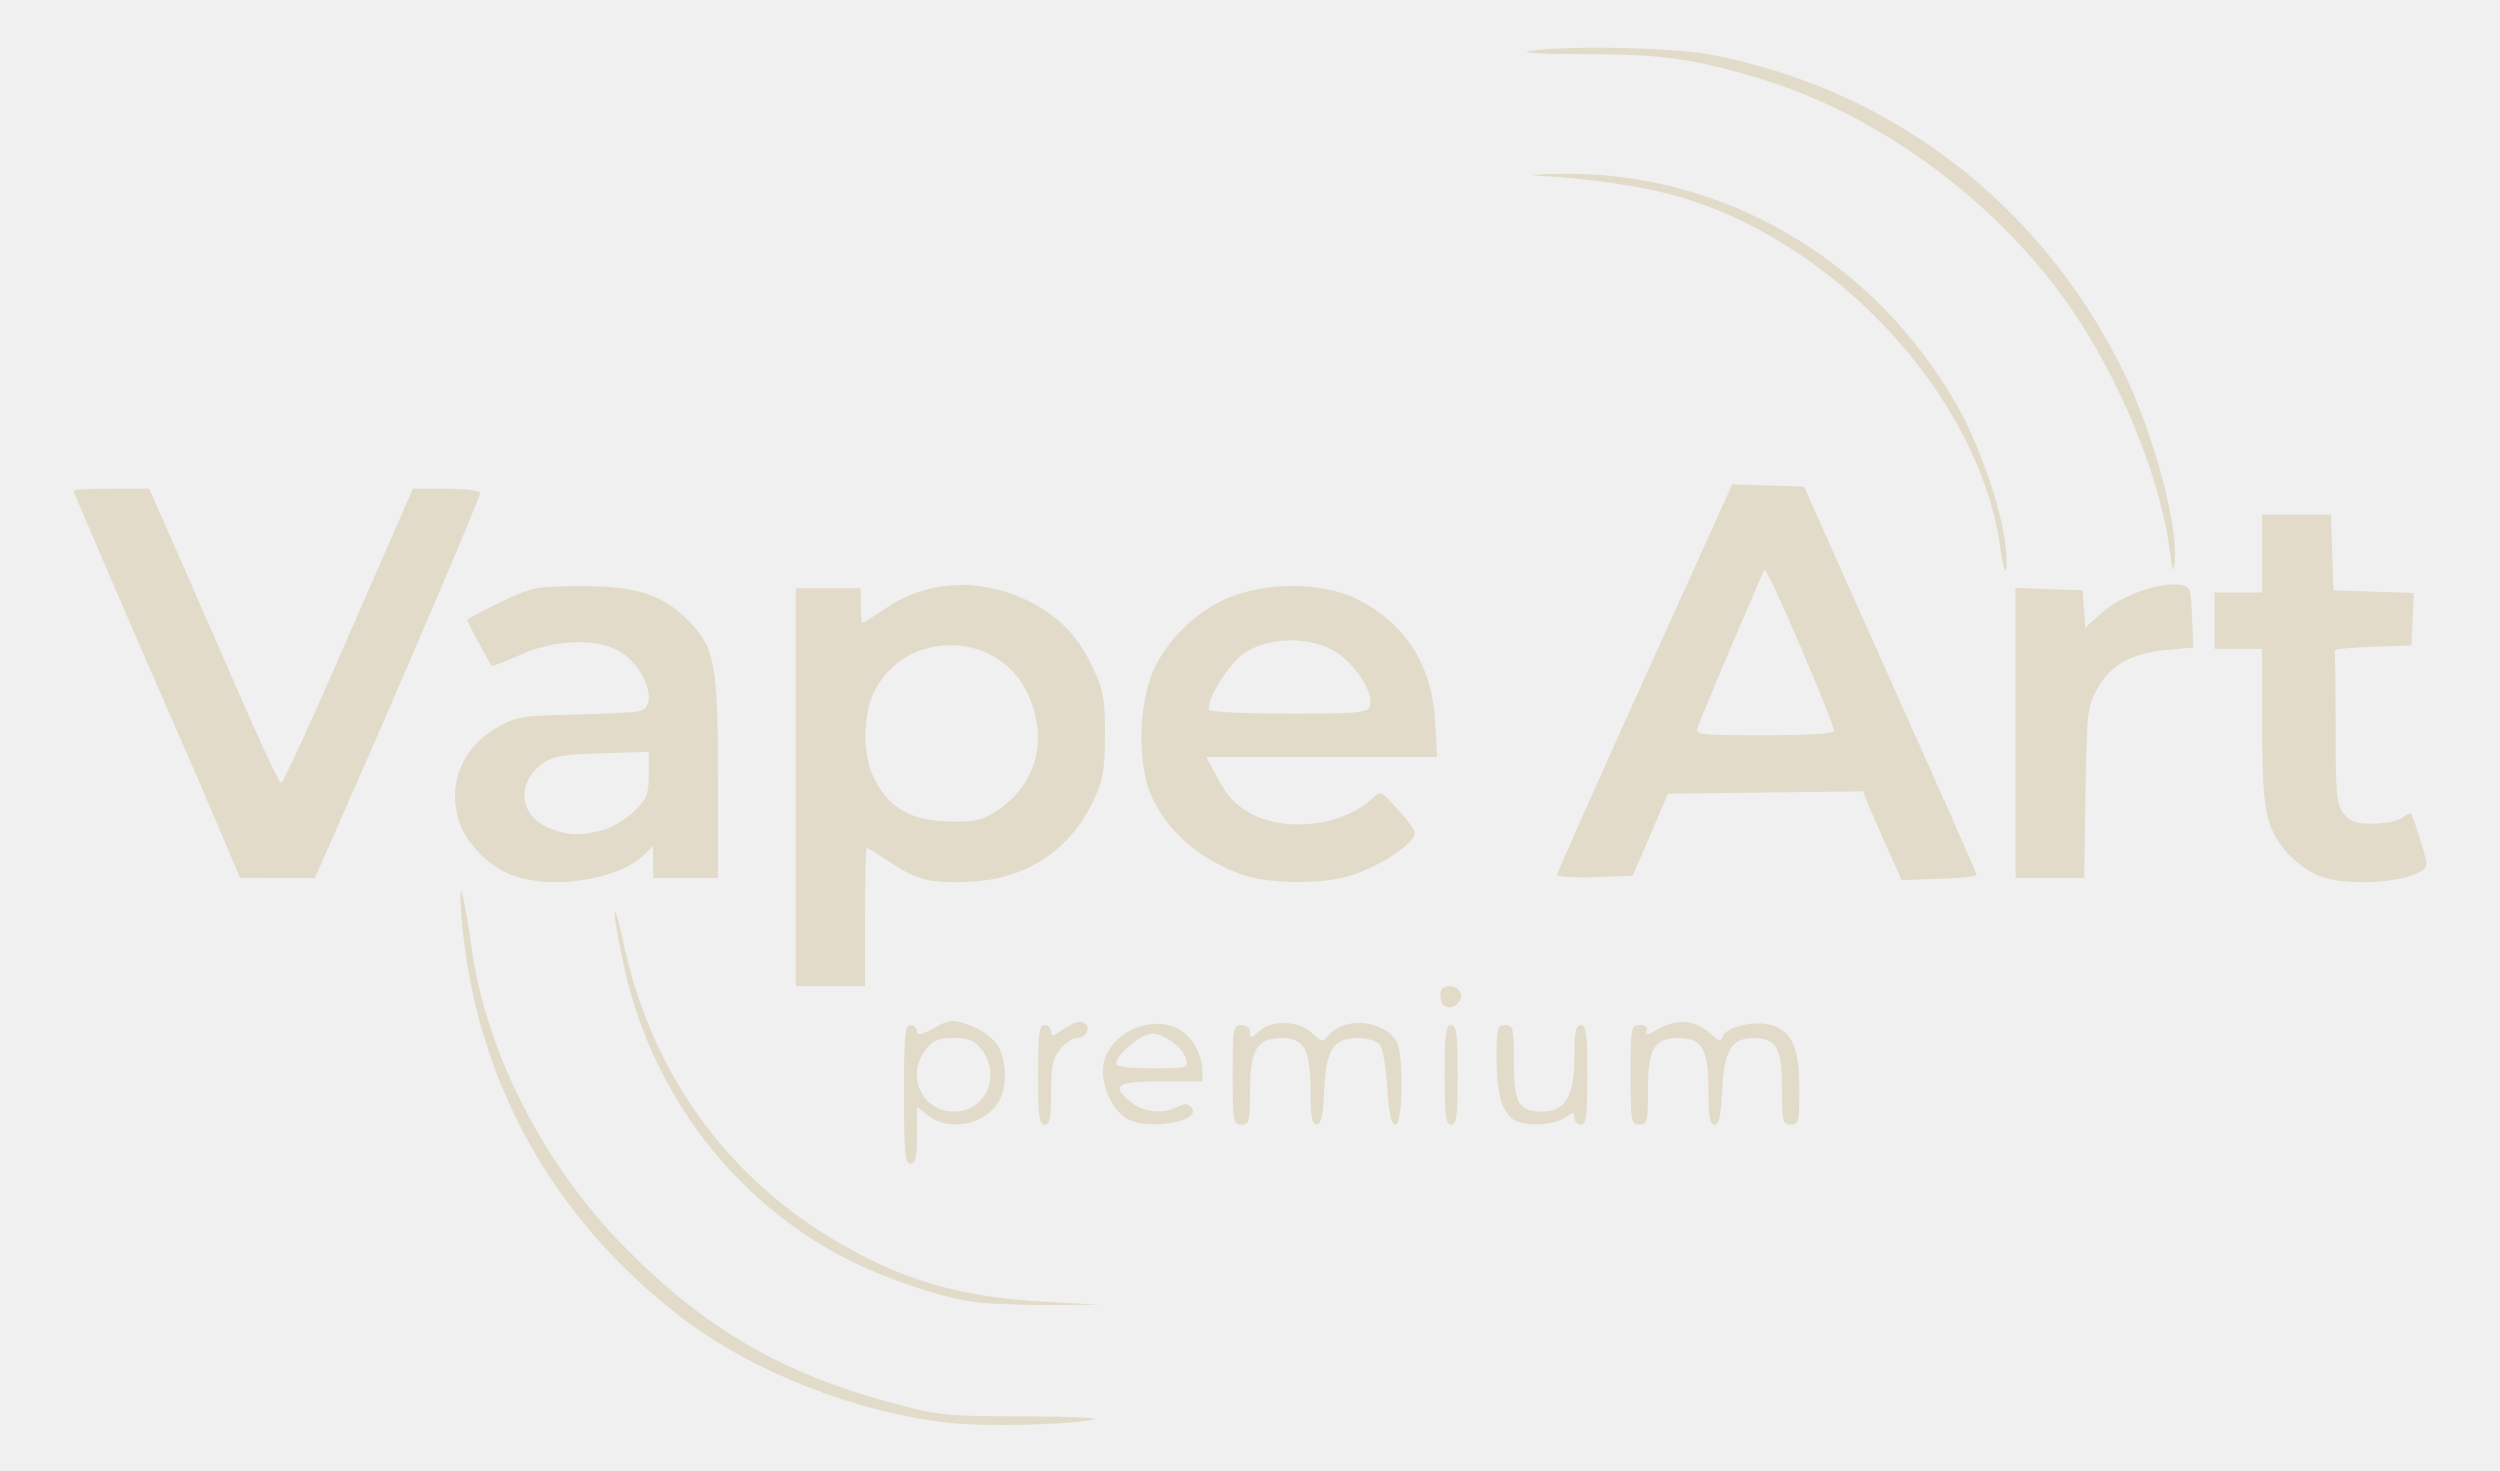
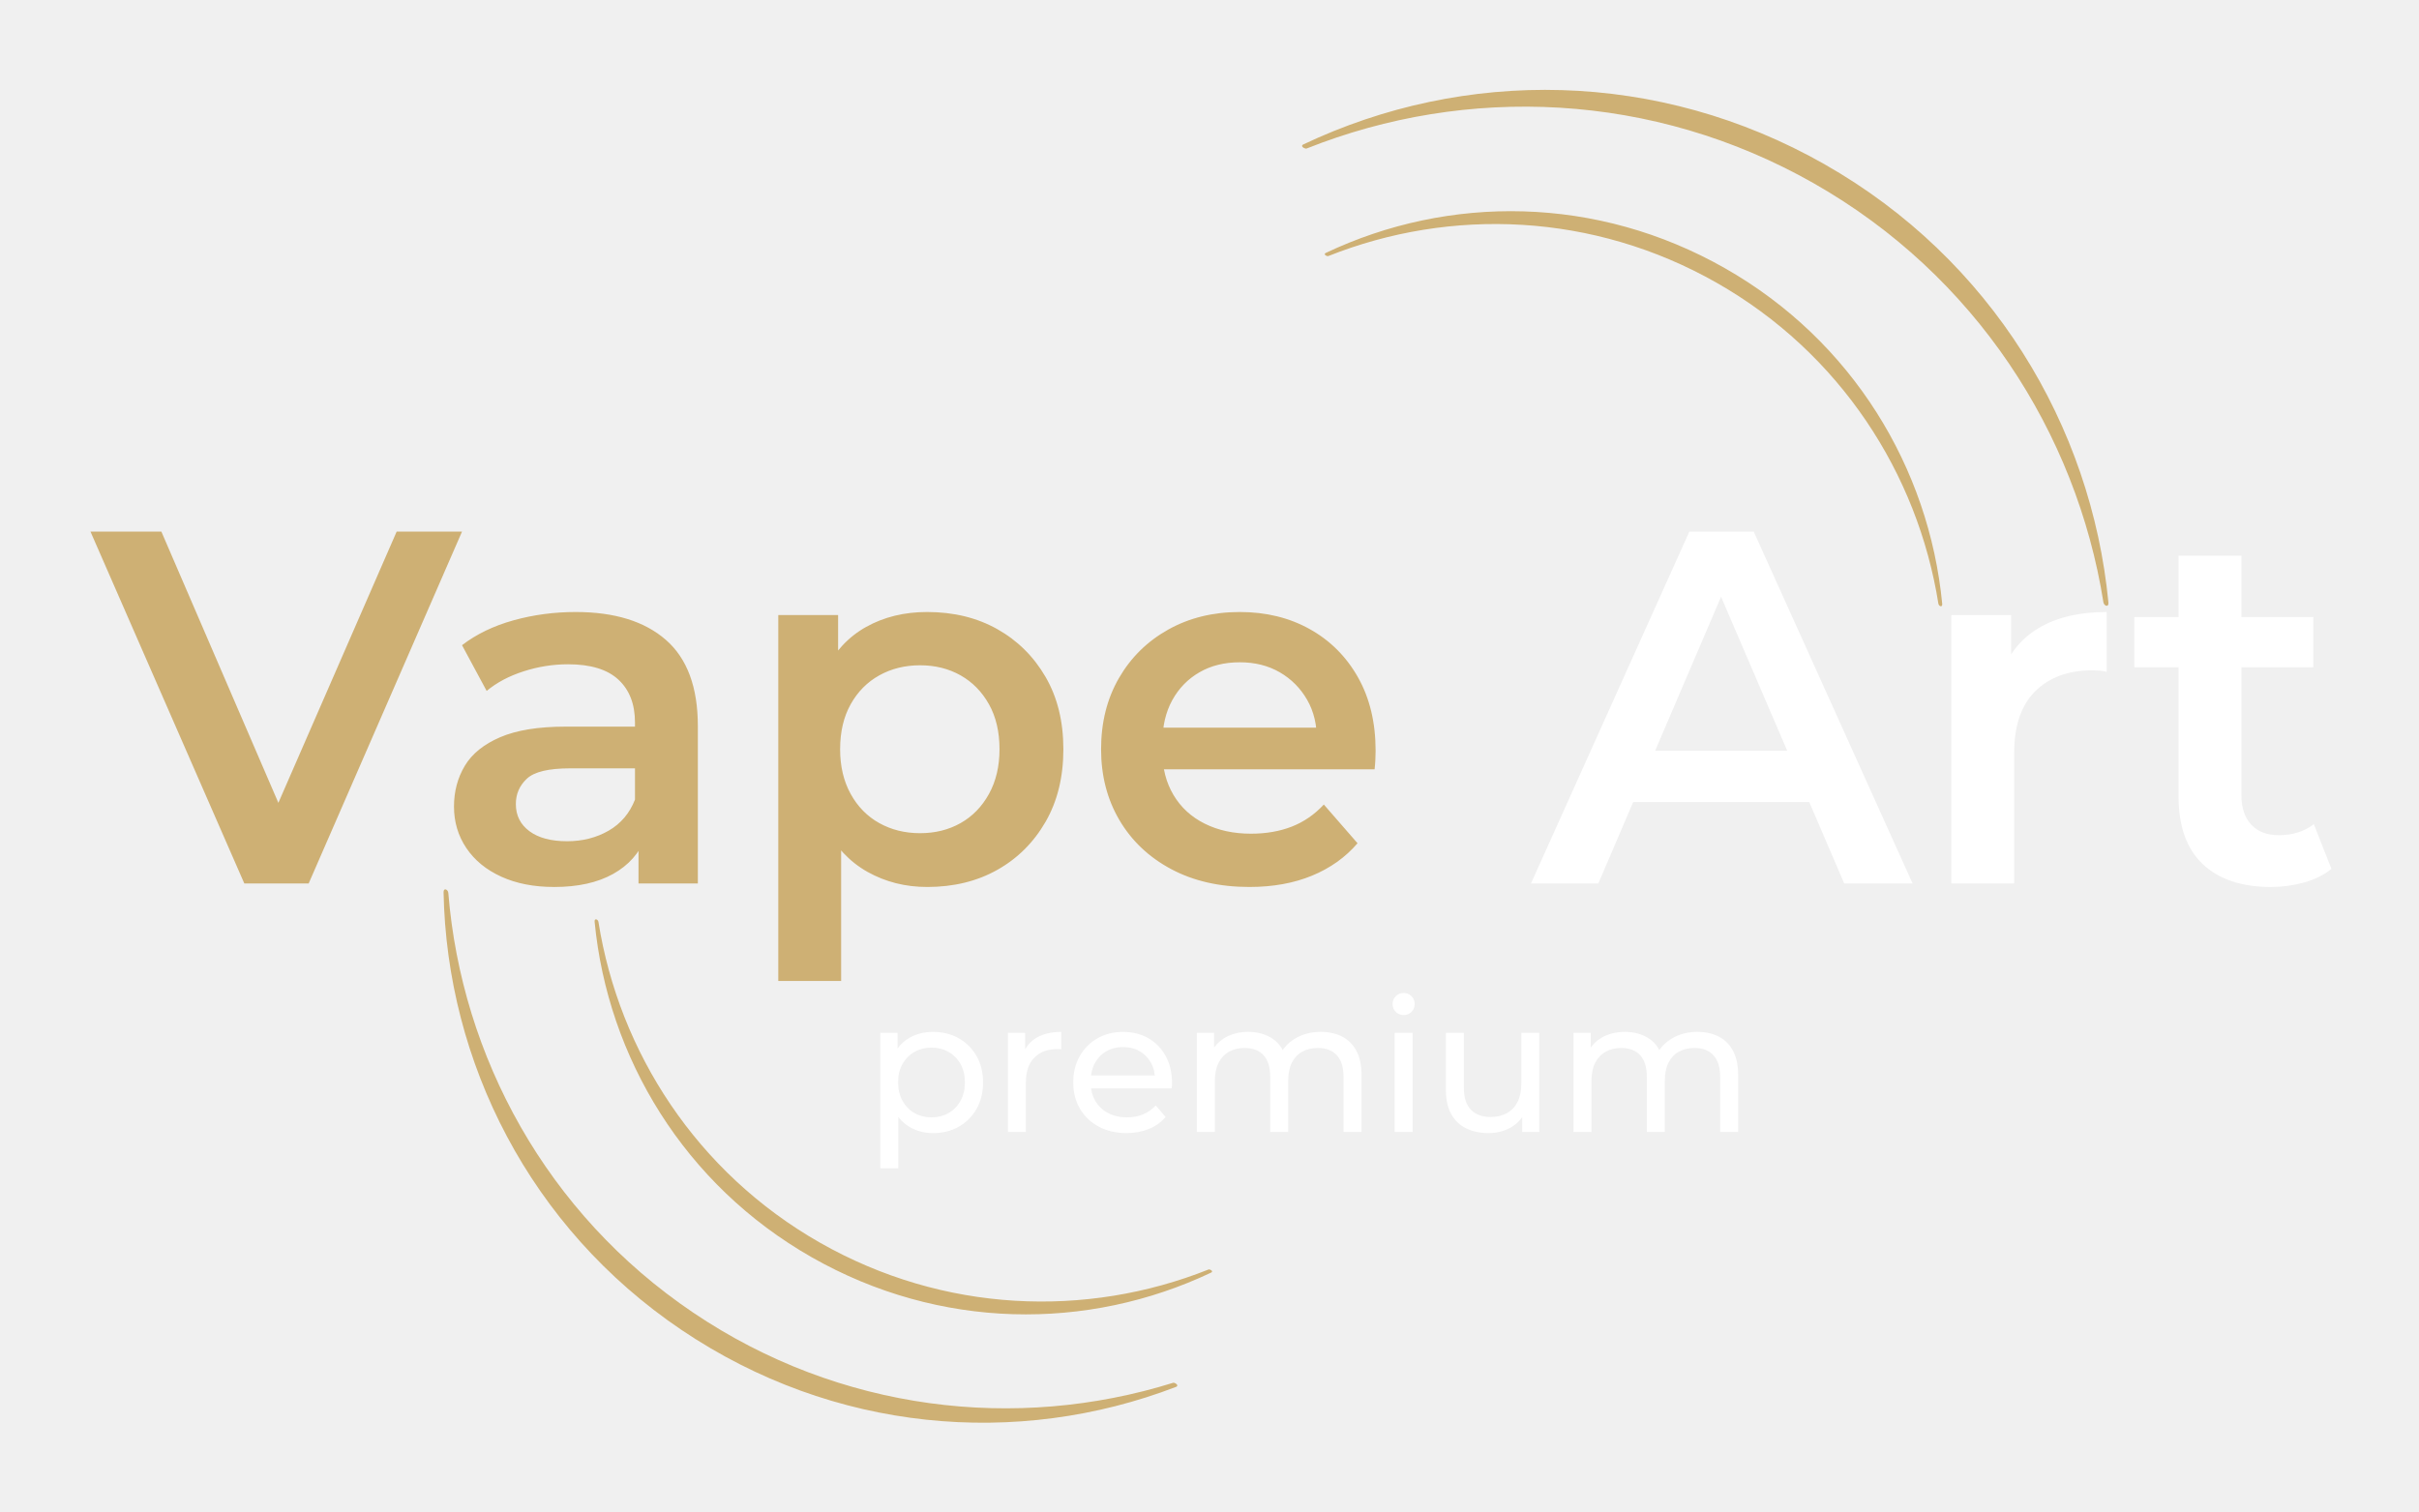
- <svg xmlns="http://www.w3.org/2000/svg" width="170" height="100" viewBox="220 260 564 340">
-   <g>
-     <path d="M 432.14 588.93 C410.68,586.51 386.60,576.99 370.43,564.52 C340.06,541.10 322.40,508.59 319.63,471.00 C318.96,461.93 320.23,466.18 321.99,478.94 C325.39,503.46 338.83,529.62 357.89,548.82 C376.18,567.24 393.65,577.41 418.65,584.20 C430.05,587.30 431.24,587.43 449.80,587.46 C460.42,587.48 467.62,587.82 465.80,588.20 C459.81,589.47 440.65,589.88 432.14,588.93 ZM 437.39 560.91 C429.29,559.56 417.16,555.39 408.72,551.06 C382.91,537.83 364.03,513.22 357.47,484.30 C356.12,478.36 355.05,472.38 355.08,471.00 C355.11,469.62 355.99,472.55 357.03,477.50 C363.52,508.37 381.44,532.99 408.50,548.22 C422.98,556.37 435.86,559.94 454.50,560.96 L 467.50 561.67 L 455.00 561.72 C448.12,561.75 440.20,561.38 437.39,560.91 ZM 422.00 513.00 C422.00,499.44 422.23,497.00 423.50,497.00 C424.33,497.00 425.00,497.64 425.00,498.42 C425.00,499.51 425.89,499.35 428.94,497.68 C432.64,495.65 433.13,495.61 437.10,497.01 C439.42,497.83 442.20,499.70 443.29,501.16 C445.66,504.36 446.01,510.75 444.02,514.47 C441.08,519.95 432.51,521.76 427.63,517.93 L 425.00 515.85 L 425.00 522.43 C425.00,527.60 424.68,529.00 423.50,529.00 C422.23,529.00 422.00,526.56 422.00,513.00 ZM 439.55 514.55 C442.64,511.45 442.80,506.29 439.93,502.63 C438.26,500.51 437.01,500.00 433.50,500.00 C429.99,500.00 428.74,500.51 427.07,502.63 C422.37,508.61 426.13,517.00 433.50,517.00 C435.98,517.00 437.85,516.24 439.55,514.55 ZM 453.00 508.50 C453.00,498.94 453.25,497.00 454.50,497.00 C455.33,497.00 456.00,497.69 456.00,498.53 C456.00,499.76 456.58,499.63 458.93,497.90 C460.54,496.70 462.56,496.00 463.41,496.33 C465.46,497.12 464.33,500.00 461.97,500.00 C460.96,500.00 459.21,501.19 458.07,502.63 C456.40,504.76 456.00,506.70 456.00,512.63 C456.00,518.52 455.70,520.00 454.50,520.00 C453.25,520.00 453.00,518.06 453.00,508.50 ZM 473.22 518.44 C470.16,516.30 468.00,511.80 468.00,507.57 C468.00,500.11 477.49,494.48 484.84,497.58 C488.18,498.98 491.00,503.50 491.00,507.45 L 491.00 510.00 L 481.50 510.00 C471.04,510.00 469.64,511.00 474.63,514.93 C477.52,517.20 481.99,517.61 485.17,515.91 C486.65,515.12 487.52,515.12 488.30,515.90 C491.67,519.27 477.74,521.61 473.22,518.44 ZM 487.28 504.98 C486.56,502.21 482.26,499.00 479.29,499.00 C476.84,499.00 471.00,503.88 471.00,505.92 C471.00,506.61 474.07,507.00 479.41,507.00 C487.35,507.00 487.78,506.89 487.28,504.98 ZM 498.00 508.50 C498.00,497.67 498.12,497.00 500.00,497.00 C501.19,497.00 502.00,497.67 502.00,498.65 C502.00,500.12 502.24,500.10 504.08,498.43 C507.04,495.75 513.23,495.93 516.27,498.79 C518.62,500.99 518.69,501.00 520.40,499.11 C524.21,494.91 533.31,495.98 535.97,500.94 C537.59,503.97 537.31,520.00 535.64,520.00 C534.64,520.00 534.14,517.73 533.75,511.48 C533.46,506.80 532.66,502.30 531.99,501.48 C531.30,500.66 529.10,500.00 527.03,500.00 C521.26,500.00 519.58,502.58 519.15,512.10 C518.88,518.02 518.44,520.00 517.39,520.00 C516.32,520.00 516.00,518.21 516.00,512.22 C516.00,502.72 514.54,500.00 509.44,500.00 C503.63,500.00 502.00,502.62 502.00,512.00 C502.00,519.33 501.83,520.00 500.00,520.00 C498.12,520.00 498.00,519.33 498.00,508.50 ZM 547.00 508.50 C547.00,498.94 547.25,497.00 548.50,497.00 C549.75,497.00 550.00,498.94 550.00,508.50 C550.00,518.06 549.75,520.00 548.50,520.00 C547.25,520.00 547.00,518.06 547.00,508.50 ZM 562.74 518.75 C560.13,516.77 559.00,512.45 559.00,504.43 C559.00,497.67 559.18,497.00 561.00,497.00 C562.84,497.00 563.00,497.67 563.00,505.43 C563.00,515.06 564.09,517.00 569.50,517.00 C574.88,517.00 577.00,513.42 577.00,504.37 C577.00,498.49 577.30,497.00 578.50,497.00 C579.75,497.00 580.00,498.94 580.00,508.50 C580.00,518.06 579.75,520.00 578.50,520.00 C577.67,520.00 577.00,519.30 577.00,518.44 C577.00,517.03 576.79,517.03 574.78,518.44 C572.11,520.31 565.03,520.49 562.74,518.75 ZM 590.00 508.50 C590.00,497.47 590.09,497.00 592.11,497.00 C593.52,497.00 594.03,497.47 593.66,498.43 C593.27,499.46 594.09,499.29 596.59,497.81 C600.66,495.41 605.18,495.88 608.57,499.07 C610.40,500.78 610.84,500.87 611.32,499.61 C612.22,497.27 619.09,495.79 622.88,497.11 C627.45,498.70 629.00,502.45 629.00,511.95 C629.00,519.33 628.83,520.00 627.00,520.00 C625.16,520.00 625.00,519.33 625.00,511.65 C625.00,502.24 623.72,500.00 618.33,500.00 C613.34,500.00 611.56,502.99 611.15,512.10 C610.88,518.02 610.44,520.00 609.39,520.00 C608.32,520.00 608.00,518.21 608.00,512.22 C608.00,502.47 606.59,500.00 601.00,500.00 C595.41,500.00 594.00,502.47 594.00,512.22 C594.00,519.33 593.83,520.00 592.00,520.00 C590.12,520.00 590.00,519.33 590.00,508.50 ZM 546.67 492.33 C546.30,491.97 546.00,490.84 546.00,489.83 C546.00,487.52 549.81,487.33 550.68,489.60 C551.50,491.74 548.27,493.94 546.67,492.33 ZM 397.00 442.00 L 397.00 396.00 L 404.50 396.00 L 412.00 396.00 L 412.00 400.00 C412.00,402.20 412.18,404.00 412.40,404.00 C412.62,404.00 415.09,402.46 417.89,400.57 C427.25,394.28 438.90,393.52 449.83,398.51 C457.26,401.91 462.19,406.84 465.67,414.37 C468.16,419.77 468.50,421.63 468.46,430.00 C468.43,438.07 468.04,440.33 465.85,445.00 C460.60,456.22 450.71,462.97 438.33,463.78 C428.77,464.41 425.07,463.59 418.95,459.46 C416.11,457.56 413.62,456.00 413.40,456.00 C413.18,456.00 413.00,463.20 413.00,472.00 L 413.00 488.00 L 405.00 488.00 L 397.00 488.00 L 397.00 442.00 ZM 443.61 447.36 C452.78,441.14 455.44,430.79 450.57,420.31 C443.61,405.38 421.69,405.47 414.88,420.46 C412.49,425.71 412.49,434.30 414.88,439.50 C418.22,446.76 423.69,449.90 433.11,449.96 C438.64,449.99 440.35,449.57 443.61,447.36 ZM 331.51 462.40 C325.91,460.35 320.45,454.69 318.97,449.39 C316.58,440.84 319.90,432.90 327.84,428.24 C332.18,425.69 333.39,425.48 345.50,425.22 C352.65,425.06 359.51,424.72 360.75,424.45 C365.55,423.41 362.15,413.74 355.79,410.33 C350.47,407.48 340.85,407.94 333.23,411.42 C329.78,413.00 326.82,414.11 326.65,413.90 C325.98,413.04 321.00,403.72 321.00,403.32 C321.00,403.09 324.49,401.24 328.75,399.22 C336.14,395.71 336.99,395.54 347.00,395.52 C359.98,395.50 365.92,397.33 371.84,403.19 C378.28,409.57 379.00,413.28 379.00,440.18 L 379.00 463.00 L 371.50 463.00 L 364.00 463.00 L 364.00 459.33 L 364.00 455.65 L 361.64 457.87 C355.70,463.45 340.59,465.72 331.51,462.40 ZM 352.45 451.89 C354.63,451.29 357.89,449.31 359.70,447.50 C362.59,444.61 363.00,443.55 363.00,439.01 L 363.00 433.82 L 352.07 434.16 C342.85,434.45 340.70,434.83 338.32,436.60 C332.28,441.10 333.05,448.56 339.84,451.38 C344.27,453.22 347.24,453.34 352.45,451.89 ZM 500.00 462.17 C489.93,458.43 482.58,451.93 479.06,443.67 C476.16,436.86 476.20,424.20 479.15,416.32 C482.06,408.55 489.52,401.11 497.53,397.98 C506.24,394.58 518.43,394.66 526.00,398.18 C537.55,403.54 544.06,413.44 544.80,426.75 L 545.25 435.00 L 518.56 435.00 L 491.87 435.00 L 494.69 440.24 C496.73,444.03 498.74,446.17 502.00,447.99 C510.32,452.63 523.96,450.89 530.51,444.35 C532.13,442.72 532.46,442.90 536.52,447.57 C540.59,452.23 540.73,452.60 539.16,454.38 C536.66,457.21 531.09,460.47 525.57,462.34 C519.14,464.51 506.06,464.42 500.00,462.17 ZM 529.70 423.33 C530.87,420.29 525.92,412.83 521.00,410.23 C514.98,407.04 505.98,407.40 500.60,411.04 C497.01,413.47 491.53,422.43 492.59,424.14 C492.88,424.61 501.21,425.00 511.09,425.00 C526.94,425.00 529.14,424.80 529.70,423.33 ZM 649.51 456.50 C647.78,452.65 645.78,448.03 645.05,446.23 L 643.74 442.96 L 621.19 443.23 L 598.64 443.50 L 594.55 453.00 L 590.47 462.50 L 581.73 462.79 C576.93,462.95 572.99,462.72 572.99,462.29 C572.98,461.86 582.09,441.36 593.24,416.74 L 613.50 371.98 L 621.79 372.24 L 630.09 372.50 L 640.13 395.00 C645.66,407.38 654.64,427.47 660.09,439.65 C665.54,451.83 670.00,462.03 670.00,462.32 C670.00,462.62 666.10,463.00 661.33,463.18 L 652.65 463.50 L 649.51 456.50 ZM 637.00 429.01 C637.00,426.91 621.57,391.04 620.98,391.75 C620.45,392.38 607.58,422.64 605.45,428.25 C604.83,429.87 605.97,430.00 620.89,430.00 C630.89,430.00 637.00,429.62 637.00,429.01 ZM 749.00 462.41 C743.55,460.05 739.11,455.12 737.47,449.60 C736.42,446.06 736.00,439.66 736.00,427.32 L 736.00 410.00 L 730.50 410.00 L 725.00 410.00 L 725.00 403.50 L 725.00 397.00 L 730.50 397.00 L 736.00 397.00 L 736.00 388.00 L 736.00 379.00 L 743.96 379.00 L 751.92 379.00 L 752.21 387.75 L 752.50 396.50 L 761.80 396.79 L 771.09 397.08 L 770.80 403.15 L 770.50 409.23 L 761.50 409.53 C756.55,409.69 752.61,410.08 752.75,410.41 C752.89,410.73 753.00,418.83 753.00,428.39 C753.00,444.02 753.19,446.02 754.91,448.14 C756.48,450.08 757.73,450.49 761.85,450.43 C764.61,450.39 767.58,449.76 768.46,449.04 C769.33,448.31 770.20,447.89 770.38,448.11 C771.04,448.89 774.00,458.39 774.00,459.73 C774.00,463.63 756.23,465.54 749.00,462.41 ZM 263.10 450.23 C260.12,443.23 256.00,433.67 253.94,429.00 C245.84,410.64 230.00,373.89 230.00,373.45 C230.00,373.20 233.94,373.00 238.75,373.00 L 247.50 373.00 L 250.70 380.25 C254.79,389.52 260.77,403.17 269.97,424.25 C274.00,433.46 277.61,441.00 278.01,441.00 C278.41,441.00 283.79,429.41 289.98,415.25 C296.16,401.09 302.85,385.79 304.85,381.25 L 308.47 373.00 L 316.24 373.00 C320.96,373.00 324.00,373.41 324.00,374.04 C324.00,375.06 305.87,417.52 292.52,447.75 L 285.79 463.00 L 277.15 462.98 L 268.50 462.95 L 263.10 450.23 ZM 679.00 429.46 L 679.00 395.92 L 686.75 396.21 L 694.50 396.50 L 694.81 400.81 L 695.12 405.12 L 699.02 401.60 C703.19,397.83 712.01,394.64 716.74,395.18 C719.43,395.49 719.51,395.67 719.79,402.61 L 720.08 409.71 L 714.03 410.26 C705.88,411.00 701.08,413.64 698.00,419.08 C695.61,423.31 695.49,424.33 695.17,443.25 L 694.85 463.00 L 686.92 463.00 L 679.00 463.00 L 679.00 429.46 ZM 714.61 387.00 C712.24,368.95 701.59,344.10 689.11,327.50 C671.78,304.45 646.19,286.20 620.00,278.21 C604.93,273.61 597.10,272.51 579.50,272.53 C569.69,272.54 564.19,272.24 566.50,271.83 C574.04,270.48 599.42,270.93 608.14,272.57 C649.64,280.34 684.10,306.46 703.37,344.75 C710.51,358.93 716.57,380.88 715.79,389.75 C715.52,392.91 715.33,392.47 714.61,387.00 ZM 675.47 386.75 C670.72,351.72 637.05,315.33 600.00,305.15 C592.26,303.02 579.99,301.23 569.50,300.69 C565.83,300.50 567.42,300.30 573.62,300.19 C611.01,299.49 646.00,319.83 665.34,353.50 C670.57,362.61 675.78,377.65 676.68,386.20 C677.43,393.43 676.44,393.89 675.47,386.75 Z" fill="rgb(226,219,202)" />
+ <svg xmlns="http://www.w3.org/2000/svg" version="1.1" width="270.550" height="169.098" viewBox="0 0 270.550 169.098">
+   <defs />
+   <g transform="translate(-188.690,-83.997)">
+     <g transform="matrix(1.333333,0,0,-1.333333,-237.1332,565.4544)">
+       <g>
+         <g>
+           <g>
+             <g>
+               <path d="m 339.861,286.969 -12.905,29.523 h 5.947 l 11.514,-26.697 h -3.416 l 11.64,26.697 h 5.483 l -12.864,-29.523 z m 33.066,0 v 4.555 l -0.295,0.97 v 7.971 c 0,1.547 -0.464,2.748 -1.392,3.606 -0.928,0.858 -2.333,1.287 -4.218,1.287 -1.265,0 -2.51,-0.197 -3.732,-0.591 -1.223,-0.394 -2.257,-0.942 -3.1,-1.645 l -2.067,3.838 c 1.209,0.928 2.65,1.624 4.323,2.088 1.673,0.464 3.409,0.696 5.209,0.696 3.262,0 5.785,-0.78 7.571,-2.341 1.786,-1.56 2.679,-3.971 2.679,-7.233 v -13.201 z m -7.085,-0.295 c -1.687,0 -3.163,0.288 -4.428,0.865 -1.265,0.576 -2.243,1.378 -2.931,2.404 -0.689,1.026 -1.034,2.186 -1.034,3.479 0,1.265 0.302,2.404 0.907,3.416 0.605,1.012 1.596,1.813 2.974,2.404 1.378,0.591 3.205,0.885 5.483,0.885 h 6.537 v -3.5 h -6.157 c -1.8,0 -3.009,-0.288 -3.627,-0.865 -0.618,-0.577 -0.928,-1.286 -0.928,-2.13 0,-0.956 0.38,-1.715 1.139,-2.278 0.759,-0.562 1.814,-0.843 3.163,-0.843 1.294,0 2.453,0.295 3.48,0.885 1.026,0.591 1.764,1.462 2.214,2.615 l 0.886,-3.163 c -0.506,-1.322 -1.413,-2.348 -2.72,-3.079 -1.307,-0.731 -2.96,-1.097 -4.956,-1.097 z m 31.294,0 c -1.827,0 -3.493,0.422 -4.998,1.265 -1.504,0.844 -2.699,2.116 -3.585,3.817 -0.886,1.701 -1.329,3.859 -1.329,6.474 0,2.643 0.429,4.808 1.287,6.495 0.858,1.687 2.031,2.946 3.522,3.775 1.49,0.829 3.192,1.244 5.103,1.244 2.221,0 4.183,-0.478 5.884,-1.434 1.701,-0.956 3.051,-2.292 4.049,-4.007 0.998,-1.715 1.497,-3.74 1.497,-6.073 0,-2.334 -0.499,-4.365 -1.497,-6.095 -0.998,-1.729 -2.348,-3.072 -4.049,-4.028 -1.701,-0.956 -3.662,-1.434 -5.884,-1.434 z m -12.484,-7.887 v 30.704 h 5.019 v -5.314 l -0.169,-5.989 0.422,-5.989 v -13.412 z m 11.893,12.4 c 1.265,0 2.397,0.281 3.395,0.844 0.998,0.562 1.792,1.378 2.383,2.446 0.591,1.068 0.886,2.32 0.886,3.754 0,1.462 -0.295,2.72 -0.886,3.774 -0.591,1.055 -1.385,1.863 -2.383,2.426 -0.998,0.562 -2.13,0.843 -3.395,0.843 -1.265,0 -2.404,-0.281 -3.416,-0.843 -1.012,-0.562 -1.814,-1.371 -2.404,-2.426 -0.59,-1.054 -0.886,-2.312 -0.886,-3.774 0,-1.434 0.296,-2.686 0.886,-3.754 0.59,-1.068 1.392,-1.884 2.404,-2.446 1.012,-0.562 2.151,-0.844 3.416,-0.844 z m 27.625,-4.513 c -2.502,0 -4.689,0.499 -6.558,1.497 -1.87,0.998 -3.318,2.369 -4.344,4.112 -1.026,1.743 -1.539,3.725 -1.539,5.947 0,2.249 0.499,4.239 1.497,5.968 0.998,1.729 2.376,3.086 4.133,4.07 1.757,0.984 3.76,1.476 6.01,1.476 2.193,0 4.147,-0.478 5.863,-1.434 1.715,-0.956 3.065,-2.306 4.049,-4.049 0.984,-1.743 1.476,-3.796 1.476,-6.158 0,-0.225 -0.007,-0.478 -0.021,-0.759 -0.015,-0.281 -0.035,-0.548 -0.064,-0.801 h -18.768 v 3.5 h 15.985 l -2.066,-1.096 c 0.028,1.293 -0.239,2.432 -0.801,3.416 -0.562,0.984 -1.329,1.757 -2.299,2.32 -0.97,0.562 -2.088,0.843 -3.353,0.843 -1.293,0 -2.425,-0.281 -3.395,-0.843 -0.97,-0.562 -1.729,-1.343 -2.277,-2.341 -0.548,-0.998 -0.822,-2.172 -0.822,-3.522 v -0.843 c 0,-1.35 0.309,-2.545 0.928,-3.585 0.618,-1.04 1.49,-1.842 2.615,-2.404 1.125,-0.562 2.418,-0.844 3.88,-0.844 1.265,0 2.404,0.197 3.417,0.59 1.012,0.394 1.912,1.012 2.699,1.856 l 2.826,-3.247 c -1.012,-1.181 -2.285,-2.088 -3.817,-2.72 -1.532,-0.633 -3.283,-0.949 -5.251,-0.949" style="fill:#ceb074;fill-opacity:1;fill-rule:nonzero;stroke:none" />
+               <path d="m 447.79,286.969 13.285,29.523 h 5.399 l 13.328,-29.523 h -5.736 l -11.43,26.613 h 2.193 l -11.388,-26.613 z m 6.115,6.832 1.476,4.302 h 15.942 l 1.476,-4.302 z m 29.144,-6.832 v 22.522 h 5.019 v -6.2 l -0.591,1.813 c 0.675,1.519 1.736,2.671 3.184,3.458 1.448,0.787 3.254,1.181 5.42,1.181 v -5.019 c -0.225,0.056 -0.436,0.092 -0.632,0.105 -0.197,0.014 -0.394,0.021 -0.591,0.021 -1.996,0 -3.585,-0.584 -4.766,-1.75 -1.181,-1.167 -1.771,-2.903 -1.771,-5.209 v -10.924 z m 26.824,-0.295 c -2.475,0 -4.386,0.64 -5.736,1.919 -1.349,1.279 -2.025,3.171 -2.025,5.673 v 20.203 h 5.272 v -20.076 c 0,-1.068 0.274,-1.898 0.822,-2.488 0.548,-0.59 1.315,-0.886 2.299,-0.886 1.181,0 2.165,0.309 2.953,0.928 l 1.476,-3.753 c -0.619,-0.507 -1.377,-0.886 -2.277,-1.139 -0.9,-0.253 -1.827,-0.38 -2.783,-0.38 z m -11.472,18.431 v 4.218 h 15.015 v -4.218 z" style="fill:#ffffff;fill-opacity:1;fill-rule:nonzero;stroke:none" />
+             </g>
+             <path d="m 397.622,266.024 c -0.69,0 -1.32,0.16 -1.891,0.478 -0.57,0.32 -1.025,0.793 -1.365,1.421 -0.34,0.628 -0.51,1.412 -0.51,2.354 0,0.941 0.165,1.726 0.494,2.354 0.33,0.628 0.779,1.099 1.349,1.412 0.57,0.314 1.212,0.471 1.923,0.471 0.816,0 1.538,-0.178 2.166,-0.533 0.627,-0.355 1.125,-0.85 1.491,-1.483 0.366,-0.633 0.55,-1.373 0.55,-2.221 0,-0.848 -0.183,-1.591 -0.55,-2.229 -0.366,-0.638 -0.863,-1.135 -1.491,-1.491 -0.628,-0.356 -1.35,-0.534 -2.166,-0.534 z m -4.41,-2.95 v 11.362 h 1.444 v -2.244 l -0.094,-1.93 0.157,-1.93 v -5.257 z m 4.285,4.269 c 0.533,0 1.012,0.12 1.436,0.361 0.423,0.241 0.759,0.583 1.004,1.028 0.246,0.445 0.369,0.96 0.369,1.546 0,0.596 -0.123,1.111 -0.369,1.546 -0.246,0.434 -0.581,0.771 -1.004,1.012 -0.423,0.241 -0.902,0.361 -1.436,0.361 -0.523,0 -0.997,-0.12 -1.42,-0.361 -0.424,-0.241 -0.758,-0.578 -1.004,-1.012 -0.246,-0.434 -0.369,-0.95 -0.369,-1.546 0,-0.586 0.123,-1.101 0.369,-1.546 0.246,-0.444 0.581,-0.787 1.004,-1.028 0.424,-0.241 0.897,-0.361 1.42,-0.361 z m 6.418,-1.224 v 8.318 h 1.444 v -2.26 l -0.141,0.565 c 0.23,0.576 0.617,1.015 1.161,1.318 0.544,0.303 1.214,0.455 2.009,0.455 v -1.459 c -0.063,0.011 -0.123,0.016 -0.181,0.016 -0.058,0 -0.113,0 -0.165,0 -0.806,0 -1.444,-0.24 -1.915,-0.722 -0.471,-0.481 -0.706,-1.177 -0.706,-2.087 v -4.143 z m 9.95,-0.094 c -0.889,0 -1.671,0.183 -2.346,0.549 -0.675,0.366 -1.198,0.868 -1.569,1.506 -0.371,0.638 -0.557,1.371 -0.557,2.197 0,0.826 0.181,1.558 0.541,2.197 0.361,0.638 0.858,1.138 1.491,1.499 0.633,0.361 1.347,0.541 2.142,0.541 0.806,0 1.517,-0.178 2.134,-0.533 0.617,-0.355 1.101,-0.855 1.452,-1.499 0.351,-0.643 0.526,-1.394 0.526,-2.252 0,-0.063 -0.002,-0.136 -0.008,-0.22 -0.005,-0.084 -0.013,-0.162 -0.024,-0.235 h -7.078 v 1.083 h 6.293 l -0.612,-0.377 c 0.011,0.534 -0.1,1.009 -0.33,1.428 -0.23,0.419 -0.547,0.745 -0.949,0.981 -0.403,0.235 -0.871,0.353 -1.405,0.353 -0.523,0 -0.989,-0.118 -1.397,-0.353 -0.408,-0.236 -0.727,-0.565 -0.958,-0.989 -0.23,-0.423 -0.345,-0.908 -0.345,-1.451 v -0.251 c 0,-0.554 0.128,-1.049 0.384,-1.483 0.257,-0.434 0.615,-0.772 1.075,-1.012 0.46,-0.241 0.988,-0.361 1.585,-0.361 0.492,0 0.939,0.084 1.342,0.251 0.403,0.168 0.756,0.419 1.059,0.753 l 0.832,-0.973 c -0.377,-0.439 -0.845,-0.774 -1.405,-1.004 -0.56,-0.23 -1.185,-0.345 -1.875,-0.345 z m 16.306,8.49 c 0.67,0 1.261,-0.13 1.773,-0.392 0.512,-0.262 0.913,-0.659 1.2,-1.193 0.288,-0.533 0.431,-1.208 0.431,-2.025 v -4.786 h -1.506 v 4.614 c 0,0.806 -0.188,1.413 -0.565,1.821 -0.377,0.408 -0.905,0.612 -1.585,0.612 -0.502,0 -0.941,-0.105 -1.318,-0.314 -0.377,-0.209 -0.667,-0.518 -0.871,-0.926 -0.204,-0.408 -0.306,-0.915 -0.306,-1.522 v -4.285 h -1.507 v 4.614 c 0,0.806 -0.185,1.413 -0.557,1.821 -0.371,0.408 -0.902,0.612 -1.593,0.612 -0.492,0 -0.926,-0.105 -1.302,-0.314 -0.377,-0.209 -0.67,-0.518 -0.879,-0.926 -0.209,-0.408 -0.314,-0.915 -0.314,-1.522 v -4.285 h -1.507 v 8.318 h 1.444 v -2.213 l -0.235,0.565 c 0.262,0.544 0.664,0.968 1.208,1.272 0.544,0.303 1.177,0.455 1.899,0.455 0.795,0 1.48,-0.196 2.056,-0.588 0.575,-0.392 0.952,-0.986 1.13,-1.781 l -0.612,0.251 c 0.251,0.638 0.691,1.151 1.318,1.538 0.628,0.387 1.36,0.581 2.197,0.581 z m 6.183,-8.396 v 8.318 h 1.507 v -8.318 z m 0.754,9.808 c -0.262,0 -0.482,0.089 -0.659,0.267 -0.178,0.177 -0.267,0.398 -0.267,0.659 0,0.261 0.089,0.481 0.267,0.659 0.178,0.178 0.398,0.267 0.659,0.267 0.261,0 0.481,-0.089 0.659,-0.267 0.178,-0.177 0.267,-0.398 0.267,-0.659 0,-0.262 -0.089,-0.482 -0.267,-0.659 -0.178,-0.178 -0.398,-0.267 -0.659,-0.267 z m 7.124,-9.902 c -0.711,0 -1.337,0.131 -1.875,0.393 -0.539,0.262 -0.957,0.662 -1.256,1.2 -0.298,0.539 -0.447,1.216 -0.447,2.032 v 4.787 h 1.506 v -4.614 c 0,-0.816 0.196,-1.428 0.589,-1.836 0.392,-0.408 0.945,-0.612 1.655,-0.612 0.523,0 0.979,0.107 1.365,0.322 0.387,0.215 0.685,0.528 0.895,0.942 0.209,0.413 0.314,0.913 0.314,1.499 v 4.3 h 1.507 v -8.318 h -1.429 v 2.244 l 0.236,-0.597 c -0.272,-0.554 -0.68,-0.984 -1.224,-1.287 -0.544,-0.303 -1.156,-0.455 -1.836,-0.455 z m 17.53,8.49 c 0.67,0 1.261,-0.13 1.773,-0.392 0.512,-0.262 0.913,-0.659 1.201,-1.193 0.287,-0.533 0.431,-1.208 0.431,-2.025 v -4.786 h -1.506 v 4.614 c 0,0.806 -0.189,1.413 -0.565,1.821 -0.377,0.408 -0.905,0.612 -1.585,0.612 -0.502,0 -0.941,-0.105 -1.318,-0.314 -0.377,-0.209 -0.667,-0.518 -0.871,-0.926 -0.204,-0.408 -0.306,-0.915 -0.306,-1.522 v -4.285 h -1.507 v 4.614 c 0,0.806 -0.185,1.413 -0.557,1.821 -0.371,0.408 -0.902,0.612 -1.593,0.612 -0.491,0 -0.926,-0.105 -1.302,-0.314 -0.377,-0.209 -0.67,-0.518 -0.879,-0.926 -0.209,-0.408 -0.314,-0.915 -0.314,-1.522 v -4.285 h -1.507 v 8.318 h 1.444 v -2.213 l -0.235,0.565 c 0.262,0.544 0.665,0.968 1.208,1.272 0.544,0.303 1.177,0.455 1.899,0.455 0.795,0 1.48,-0.196 2.056,-0.588 0.575,-0.392 0.952,-0.986 1.13,-1.781 l -0.612,0.251 c 0.251,0.638 0.691,1.151 1.318,1.538 0.628,0.387 1.36,0.581 2.197,0.581" style="fill:#ffffff;fill-opacity:1;fill-rule:nonzero;stroke:none" />
+           </g>
+           <g>
+             <path d="m 472.433,347.301 c 13.966,-7.944 22.363,-21.903 23.795,-36.766 0.041,-0.431 -0.368,-0.285 -0.419,0.016 -2.264,14.251 -10.765,27.465 -24.283,35.154 -13.517,7.689 -29.135,8.268 -42.54,2.933 -0.128,-0.052 -0.343,0.079 -0.385,0.163 -0.037,0.071 0.02,0.139 0.079,0.168 13.53,6.424 29.745,6.301 43.753,-1.667" style="fill:#ceb074;fill-opacity:1;fill-rule:evenodd;stroke:none" />
+             <path d="m 464.064,338.587 c 10.694,-6.083 17.125,-16.772 18.221,-28.153 0.031,-0.331 -0.282,-0.218 -0.321,0.012 -1.734,10.913 -8.244,21.031 -18.595,26.919 -10.351,5.888 -22.31,6.332 -32.575,2.246 -0.098,-0.04 -0.262,0.06 -0.294,0.125 -0.029,0.054 0.015,0.106 0.061,0.128 10.361,4.919 22.777,4.825 33.504,-1.277" style="fill:#ceb074;fill-opacity:1;fill-rule:evenodd;stroke:none" />
+           </g>
+           <g>
+             <path d="m 376.527,249.514 c -12.705,8.577 -19.675,22.469 -19.952,36.713 -0.007,0.413 0.371,0.244 0.398,-0.046 1.113,-13.722 8.236,-26.914 20.534,-35.215 12.297,-8.301 27.112,-9.993 40.254,-5.896 0.126,0.04 0.32,-0.1 0.354,-0.183 0.03,-0.07 -0.029,-0.131 -0.087,-0.153 -13.34,-5.124 -28.757,-3.823 -41.501,4.78" style="fill:#ceb074;fill-opacity:1;fill-rule:evenodd;stroke:none" />
+             <path d="m 387.467,255.6 c -10.694,6.083 -17.125,16.772 -18.221,28.153 -0.031,0.331 0.282,0.218 0.321,-0.012 1.734,-10.912 8.244,-21.031 18.595,-26.919 10.35,-5.888 22.31,-6.332 32.575,-2.246 0.098,0.04 0.262,-0.06 0.294,-0.125 0.029,-0.054 -0.015,-0.106 -0.061,-0.128 -10.361,-4.919 -22.778,-4.825 -33.504,1.277" style="fill:#ceb074;fill-opacity:1;fill-rule:evenodd;stroke:none" />
+           </g>
+         </g>
+       </g>
+     </g>
  </g>
</svg>
